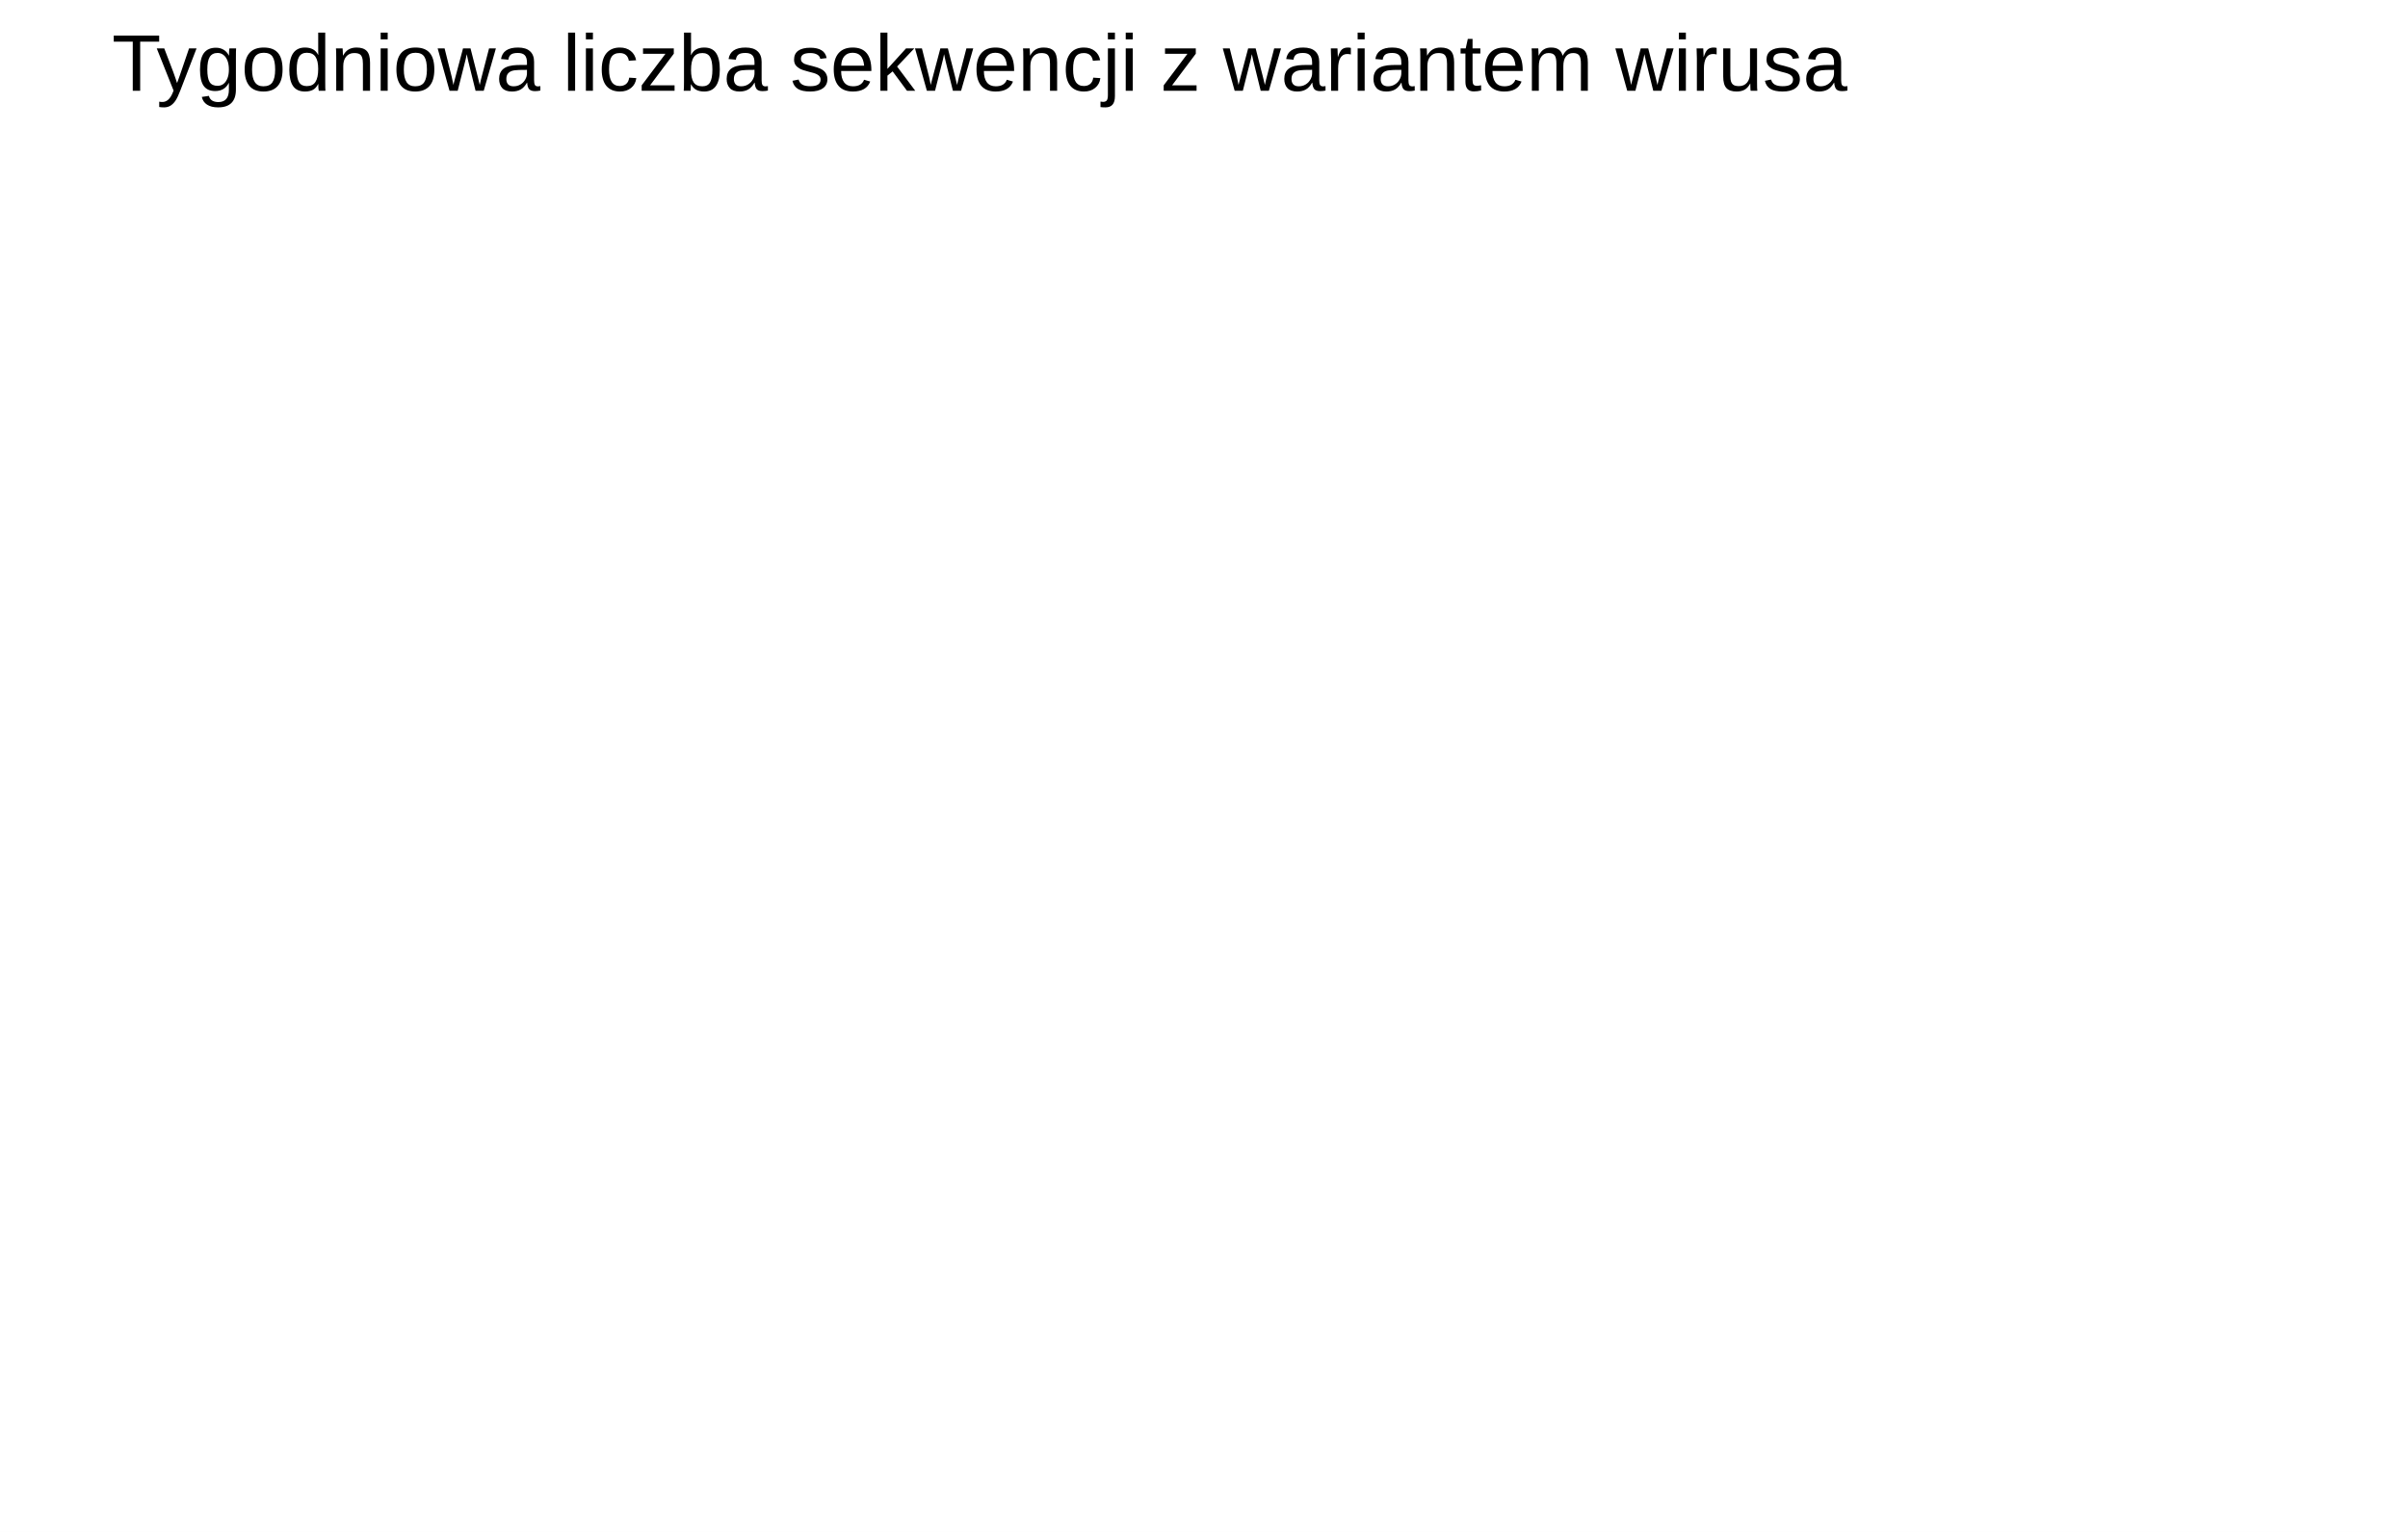
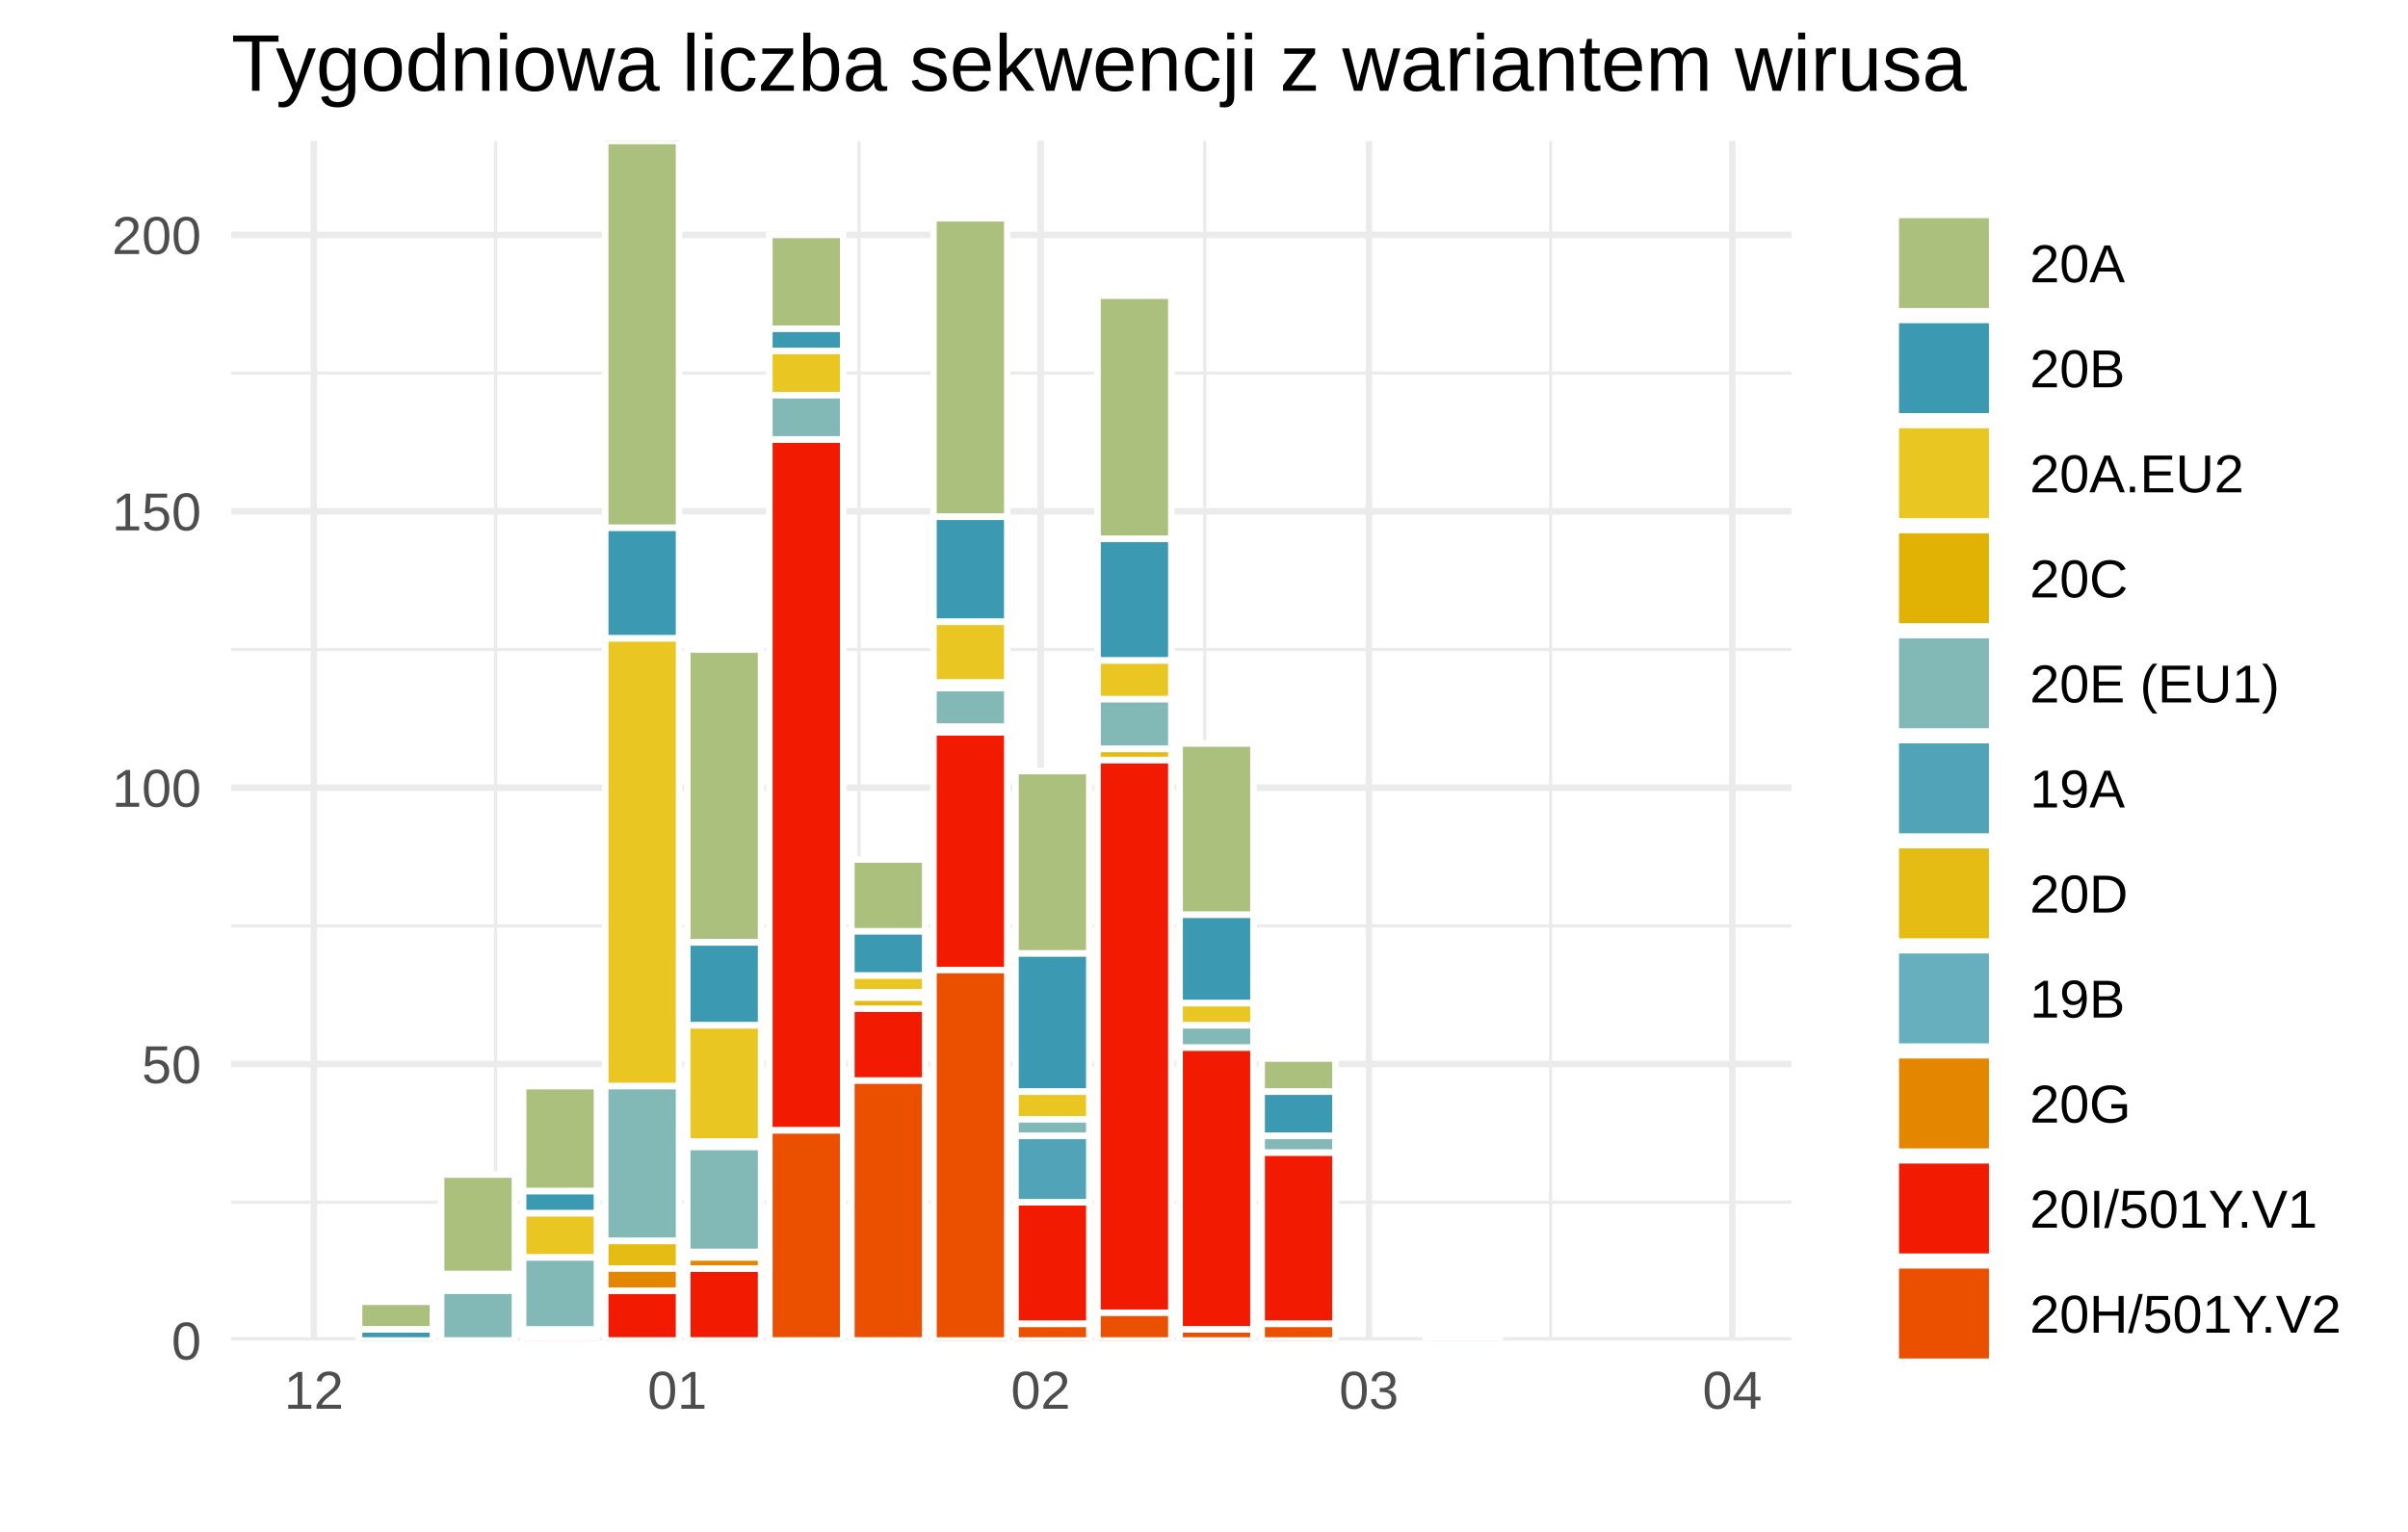
<svg xmlns="http://www.w3.org/2000/svg" class="svglite" width="396.00pt" height="252.00pt" viewBox="0 0 396.00 252.00">
  <defs>
    <style type="text/css">
    .svglite line, .svglite polyline, .svglite polygon, .svglite path, .svglite rect, .svglite circle {
      fill: none;
      stroke: #000000;
      stroke-linecap: round;
      stroke-linejoin: round;
      stroke-miterlimit: 10.00;
    }
  </style>
  </defs>
  <rect width="100%" height="100%" style="stroke: none; fill: #FFFFFF;" />
  <defs>
    <clipPath id="cpMC4wMHwzOTYuMDB8MC4wMHwyNTIuMDA=">
      <rect x="0.00" y="0.00" width="396.00" height="252.00" />
    </clipPath>
  </defs>
  <g clip-path="url(#cpMC4wMHwzOTYuMDB8MC4wMHwyNTIuMDA=)">
</g>
  <defs>
-     <clipPath id="cpMTguNDF8MzkwLjUyfDIzLjE4fDIzMy41OQ==">
-       <rect x="18.41" y="23.18" width="372.11" height="210.41" />
+     <clipPath id="cpMzguMDN8Mjk0LjYyfDIzLjE4fDIyMC41MA==">
+       <rect x="38.03" y="23.18" width="256.58" height="197.33" />
    </clipPath>
  </defs>
-   <g clip-path="url(#cpMTguNDF8MzkwLjUyfDIzLjE4fDIzMy41OQ==)">
- </g>
+   <g clip-path="url(#cpMzguMDN8Mjk0LjYyfDIzLjE4fDIyMC41MA==)">
+     <polyline points="38.03,197.77 294.62,197.77 " style="stroke-width: 0.53; stroke: #EBEBEB; stroke-linecap: butt;" />
+     <polyline points="38.03,152.30 294.62,152.30 " style="stroke-width: 0.53; stroke: #EBEBEB; stroke-linecap: butt;" />
+     <polyline points="38.03,106.84 294.62,106.84 " style="stroke-width: 0.53; stroke: #EBEBEB; stroke-linecap: butt;" />
+     <polyline points="38.03,61.37 294.62,61.37 " style="stroke-width: 0.53; stroke: #EBEBEB; stroke-linecap: butt;" />
+     <polyline points="81.50,220.50 81.50,23.18 " style="stroke-width: 0.53; stroke: #EBEBEB; stroke-linecap: butt;" />
+     <polyline points="141.26,220.50 141.26,23.18 " style="stroke-width: 0.53; stroke: #EBEBEB; stroke-linecap: butt;" />
+     <polyline points="198.13,220.50 198.13,23.18 " style="stroke-width: 0.53; stroke: #EBEBEB; stroke-linecap: butt;" />
+     <polyline points="255.00,220.50 255.00,23.18 " style="stroke-width: 0.53; stroke: #EBEBEB; stroke-linecap: butt;" />
+     <polyline points="38.03,220.50 294.62,220.50 " style="stroke-width: 1.07; stroke: #EBEBEB; stroke-linecap: butt;" />
+     <polyline points="38.03,175.04 294.62,175.04 " style="stroke-width: 1.07; stroke: #EBEBEB; stroke-linecap: butt;" />
+     <polyline points="38.03,129.57 294.62,129.57 " style="stroke-width: 1.07; stroke: #EBEBEB; stroke-linecap: butt;" />
+     <polyline points="38.03,84.10 294.62,84.10 " style="stroke-width: 1.07; stroke: #EBEBEB; stroke-linecap: butt;" />
+     <polyline points="38.03,38.64 294.62,38.64 " style="stroke-width: 1.07; stroke: #EBEBEB; stroke-linecap: butt;" />
+     <polyline points="51.62,220.50 51.62,23.18 " style="stroke-width: 1.07; stroke: #EBEBEB; stroke-linecap: butt;" />
+     <polyline points="111.38,220.50 111.38,23.18 " style="stroke-width: 1.07; stroke: #EBEBEB; stroke-linecap: butt;" />
+     <polyline points="171.14,220.50 171.14,23.18 " style="stroke-width: 1.07; stroke: #EBEBEB; stroke-linecap: butt;" />
+     <polyline points="225.12,220.50 225.12,23.18 " style="stroke-width: 1.07; stroke: #EBEBEB; stroke-linecap: butt;" />
+     <polyline points="284.88,220.50 284.88,23.18 " style="stroke-width: 1.07; stroke: #EBEBEB; stroke-linecap: butt;" />
+     <rect x="59.05" y="214.14" width="12.14" height="4.55" style="stroke-width: 1.07; stroke: #FFFFFF; stroke-linecap: square; stroke-linejoin: miter; fill: #ACC07E;" />
+     <rect x="72.54" y="193.22" width="12.14" height="16.37" style="stroke-width: 1.07; stroke: #FFFFFF; stroke-linecap: square; stroke-linejoin: miter; fill: #ACC07E;" />
+     <rect x="86.03" y="178.67" width="12.14" height="17.28" style="stroke-width: 1.07; stroke: #FFFFFF; stroke-linecap: square; stroke-linejoin: miter; fill: #ACC07E;" />
+     <rect x="99.53" y="23.18" width="12.14" height="63.65" style="stroke-width: 1.07; stroke: #FFFFFF; stroke-linecap: square; stroke-linejoin: miter; fill: #ACC07E;" />
+     <rect x="113.02" y="106.84" width="12.14" height="48.19" style="stroke-width: 1.07; stroke: #FFFFFF; stroke-linecap: square; stroke-linejoin: miter; fill: #ACC07E;" />
+     <rect x="126.52" y="38.64" width="12.14" height="15.46" style="stroke-width: 1.07; stroke: #FFFFFF; stroke-linecap: square; stroke-linejoin: miter; fill: #ACC07E;" />
+     <rect x="140.01" y="141.39" width="12.14" height="11.82" style="stroke-width: 1.07; stroke: #FFFFFF; stroke-linecap: square; stroke-linejoin: miter; fill: #ACC07E;" />
+     <rect x="153.51" y="35.91" width="12.14" height="49.10" style="stroke-width: 1.07; stroke: #FFFFFF; stroke-linecap: square; stroke-linejoin: miter; fill: #ACC07E;" />
+     <rect x="167.00" y="126.84" width="12.14" height="30.01" style="stroke-width: 1.07; stroke: #FFFFFF; stroke-linecap: square; stroke-linejoin: miter; fill: #ACC07E;" />
+     <rect x="180.49" y="48.64" width="12.14" height="40.01" style="stroke-width: 1.07; stroke: #FFFFFF; stroke-linecap: square; stroke-linejoin: miter; fill: #ACC07E;" />
+     <rect x="193.99" y="122.30" width="12.14" height="28.19" style="stroke-width: 1.07; stroke: #FFFFFF; stroke-linecap: square; stroke-linejoin: miter; fill: #ACC07E;" />
+     <rect x="207.48" y="174.13" width="12.14" height="5.46" style="stroke-width: 1.07; stroke: #FFFFFF; stroke-linecap: square; stroke-linejoin: miter; fill: #ACC07E;" />
+     <rect x="234.47" y="219.59" width="12.14" height="0.00" style="stroke-width: 1.07; stroke: #FFFFFF; stroke-linecap: square; stroke-linejoin: miter; fill: #ACC07E;" />
+     <rect x="59.05" y="218.69" width="12.14" height="1.82" style="stroke-width: 1.07; stroke: #FFFFFF; stroke-linecap: square; stroke-linejoin: miter; fill: #3B9AB2;" />
+     <rect x="72.54" y="209.59" width="12.14" height="0.91" style="stroke-width: 1.07; stroke: #FFFFFF; stroke-linecap: square; stroke-linejoin: miter; fill: #3B9AB2;" />
+     <rect x="86.03" y="195.95" width="12.14" height="3.64" style="stroke-width: 1.07; stroke: #FFFFFF; stroke-linecap: square; stroke-linejoin: miter; fill: #3B9AB2;" />
+     <rect x="99.53" y="86.83" width="12.14" height="18.19" style="stroke-width: 1.07; stroke: #FFFFFF; stroke-linecap: square; stroke-linejoin: miter; fill: #3B9AB2;" />
+     <rect x="113.02" y="155.03" width="12.14" height="13.64" style="stroke-width: 1.07; stroke: #FFFFFF; stroke-linecap: square; stroke-linejoin: miter; fill: #3B9AB2;" />
+     <rect x="126.52" y="54.09" width="12.14" height="3.64" style="stroke-width: 1.07; stroke: #FFFFFF; stroke-linecap: square; stroke-linejoin: miter; fill: #3B9AB2;" />
+     <rect x="140.01" y="153.21" width="12.14" height="7.27" style="stroke-width: 1.07; stroke: #FFFFFF; stroke-linecap: square; stroke-linejoin: miter; fill: #3B9AB2;" />
+     <rect x="153.51" y="85.01" width="12.14" height="17.28" style="stroke-width: 1.07; stroke: #FFFFFF; stroke-linecap: square; stroke-linejoin: miter; fill: #3B9AB2;" />
+     <rect x="167.00" y="156.85" width="12.14" height="22.73" style="stroke-width: 1.07; stroke: #FFFFFF; stroke-linecap: square; stroke-linejoin: miter; fill: #3B9AB2;" />
+     <rect x="180.49" y="88.65" width="12.14" height="20.01" style="stroke-width: 1.07; stroke: #FFFFFF; stroke-linecap: square; stroke-linejoin: miter; fill: #3B9AB2;" />
+     <rect x="193.99" y="150.48" width="12.14" height="14.55" style="stroke-width: 1.07; stroke: #FFFFFF; stroke-linecap: square; stroke-linejoin: miter; fill: #3B9AB2;" />
+     <rect x="207.48" y="179.58" width="12.14" height="7.27" style="stroke-width: 1.07; stroke: #FFFFFF; stroke-linecap: square; stroke-linejoin: miter; fill: #3B9AB2;" />
+     <rect x="234.47" y="219.59" width="12.14" height="0.00" style="stroke-width: 1.07; stroke: #FFFFFF; stroke-linecap: square; stroke-linejoin: miter; fill: #3B9AB2;" />
+     <rect x="59.05" y="220.50" width="12.14" height="0.00" style="stroke-width: 1.07; stroke: #FFFFFF; stroke-linecap: square; stroke-linejoin: miter; fill: #F21A00;" />
+     <rect x="72.54" y="220.50" width="12.14" height="0.00" style="stroke-width: 1.07; stroke: #FFFFFF; stroke-linecap: square; stroke-linejoin: miter; fill: #F21A00;" />
+     <rect x="86.03" y="218.69" width="12.14" height="0.91" style="stroke-width: 1.07; stroke: #FFFFFF; stroke-linecap: square; stroke-linejoin: miter; fill: #F21A00;" />
+     <rect x="99.53" y="212.32" width="12.14" height="8.18" style="stroke-width: 1.07; stroke: #FFFFFF; stroke-linecap: square; stroke-linejoin: miter; fill: #F21A00;" />
+     <rect x="113.02" y="208.68" width="12.14" height="11.82" style="stroke-width: 1.07; stroke: #FFFFFF; stroke-linecap: square; stroke-linejoin: miter; fill: #F21A00;" />
+     <rect x="126.52" y="72.28" width="12.14" height="113.67" style="stroke-width: 1.07; stroke: #FFFFFF; stroke-linecap: square; stroke-linejoin: miter; fill: #F21A00;" />
+     <rect x="140.01" y="165.94" width="12.14" height="11.82" style="stroke-width: 1.07; stroke: #FFFFFF; stroke-linecap: square; stroke-linejoin: miter; fill: #F21A00;" />
+     <rect x="153.51" y="120.48" width="12.14" height="39.10" style="stroke-width: 1.07; stroke: #FFFFFF; stroke-linecap: square; stroke-linejoin: miter; fill: #F21A00;" />
+     <rect x="167.00" y="197.77" width="12.14" height="20.01" style="stroke-width: 1.07; stroke: #FFFFFF; stroke-linecap: square; stroke-linejoin: miter; fill: #F21A00;" />
+     <rect x="180.49" y="125.02" width="12.14" height="90.93" style="stroke-width: 1.07; stroke: #FFFFFF; stroke-linecap: square; stroke-linejoin: miter; fill: #F21A00;" />
+     <rect x="193.99" y="172.31" width="12.14" height="46.38" style="stroke-width: 1.07; stroke: #FFFFFF; stroke-linecap: square; stroke-linejoin: miter; fill: #F21A00;" />
+     <rect x="207.48" y="189.59" width="12.14" height="28.19" style="stroke-width: 1.07; stroke: #FFFFFF; stroke-linecap: square; stroke-linejoin: miter; fill: #F21A00;" />
+     <rect x="234.47" y="219.59" width="12.14" height="0.00" style="stroke-width: 1.07; stroke: #FFFFFF; stroke-linecap: square; stroke-linejoin: miter; fill: #F21A00;" />
+     <rect x="59.05" y="220.50" width="12.14" height="0.00" style="stroke-width: 1.07; stroke: #FFFFFF; stroke-linecap: square; stroke-linejoin: miter; fill: #E9C622;" />
+     <rect x="72.54" y="210.50" width="12.14" height="0.91" style="stroke-width: 1.07; stroke: #FFFFFF; stroke-linecap: square; stroke-linejoin: miter; fill: #E9C622;" />
+     <rect x="86.03" y="199.59" width="12.14" height="7.27" style="stroke-width: 1.07; stroke: #FFFFFF; stroke-linecap: square; stroke-linejoin: miter; fill: #E9C622;" />
+     <rect x="99.53" y="105.02" width="12.14" height="73.66" style="stroke-width: 1.07; stroke: #FFFFFF; stroke-linecap: square; stroke-linejoin: miter; fill: #E9C622;" />
+     <rect x="113.02" y="168.67" width="12.14" height="19.10" style="stroke-width: 1.07; stroke: #FFFFFF; stroke-linecap: square; stroke-linejoin: miter; fill: #E9C622;" />
+     <rect x="126.52" y="57.73" width="12.14" height="7.27" style="stroke-width: 1.07; stroke: #FFFFFF; stroke-linecap: square; stroke-linejoin: miter; fill: #E9C622;" />
+     <rect x="140.01" y="160.49" width="12.14" height="2.73" style="stroke-width: 1.07; stroke: #FFFFFF; stroke-linecap: square; stroke-linejoin: miter; fill: #E9C622;" />
+     <rect x="153.51" y="102.29" width="12.14" height="10.00" style="stroke-width: 1.07; stroke: #FFFFFF; stroke-linecap: square; stroke-linejoin: miter; fill: #E9C622;" />
+     <rect x="167.00" y="179.58" width="12.14" height="4.55" style="stroke-width: 1.07; stroke: #FFFFFF; stroke-linecap: square; stroke-linejoin: miter; fill: #E9C622;" />
+     <rect x="180.49" y="108.66" width="12.14" height="6.37" style="stroke-width: 1.07; stroke: #FFFFFF; stroke-linecap: square; stroke-linejoin: miter; fill: #E9C622;" />
+     <rect x="193.99" y="165.03" width="12.14" height="3.64" style="stroke-width: 1.07; stroke: #FFFFFF; stroke-linecap: square; stroke-linejoin: miter; fill: #E9C622;" />
+     <rect x="207.48" y="186.86" width="12.14" height="0.00" style="stroke-width: 1.07; stroke: #FFFFFF; stroke-linecap: square; stroke-linejoin: miter; fill: #E9C622;" />
+     <rect x="234.47" y="219.59" width="12.14" height="0.00" style="stroke-width: 1.07; stroke: #FFFFFF; stroke-linecap: square; stroke-linejoin: miter; fill: #E9C622;" />
+     <rect x="59.05" y="220.50" width="12.14" height="0.00" style="stroke-width: 1.07; stroke: #FFFFFF; stroke-linecap: square; stroke-linejoin: miter; fill: #E1B103;" />
+     <rect x="72.54" y="211.41" width="12.14" height="0.91" style="stroke-width: 1.07; stroke: #FFFFFF; stroke-linecap: square; stroke-linejoin: miter; fill: #E1B103;" />
+     <rect x="86.03" y="206.86" width="12.14" height="0.00" style="stroke-width: 1.07; stroke: #FFFFFF; stroke-linecap: square; stroke-linejoin: miter; fill: #E1B103;" />
+     <rect x="99.53" y="178.67" width="12.14" height="0.00" style="stroke-width: 1.07; stroke: #FFFFFF; stroke-linecap: square; stroke-linejoin: miter; fill: #E1B103;" />
+     <rect x="113.02" y="187.77" width="12.14" height="0.91" style="stroke-width: 1.07; stroke: #FFFFFF; stroke-linecap: square; stroke-linejoin: miter; fill: #E1B103;" />
+     <rect x="126.52" y="65.01" width="12.14" height="0.00" style="stroke-width: 1.07; stroke: #FFFFFF; stroke-linecap: square; stroke-linejoin: miter; fill: #E1B103;" />
+     <rect x="140.01" y="163.22" width="12.14" height="0.00" style="stroke-width: 1.07; stroke: #FFFFFF; stroke-linecap: square; stroke-linejoin: miter; fill: #E1B103;" />
+     <rect x="153.51" y="112.29" width="12.14" height="0.91" style="stroke-width: 1.07; stroke: #FFFFFF; stroke-linecap: square; stroke-linejoin: miter; fill: #E1B103;" />
+     <rect x="167.00" y="184.13" width="12.14" height="0.00" style="stroke-width: 1.07; stroke: #FFFFFF; stroke-linecap: square; stroke-linejoin: miter; fill: #E1B103;" />
+     <rect x="180.49" y="115.02" width="12.14" height="0.00" style="stroke-width: 1.07; stroke: #FFFFFF; stroke-linecap: square; stroke-linejoin: miter; fill: #E1B103;" />
+     <rect x="193.99" y="168.67" width="12.14" height="0.00" style="stroke-width: 1.07; stroke: #FFFFFF; stroke-linecap: square; stroke-linejoin: miter; fill: #E1B103;" />
+     <rect x="207.48" y="186.86" width="12.14" height="0.00" style="stroke-width: 1.07; stroke: #FFFFFF; stroke-linecap: square; stroke-linejoin: miter; fill: #E1B103;" />
+     <rect x="234.47" y="219.59" width="12.14" height="0.00" style="stroke-width: 1.07; stroke: #FFFFFF; stroke-linecap: square; stroke-linejoin: miter; fill: #E1B103;" />
+     <rect x="59.05" y="220.50" width="12.14" height="0.00" style="stroke-width: 1.07; stroke: #FFFFFF; stroke-linecap: square; stroke-linejoin: miter; fill: #82B8B6;" />
+     <rect x="72.54" y="212.32" width="12.14" height="8.18" style="stroke-width: 1.07; stroke: #FFFFFF; stroke-linecap: square; stroke-linejoin: miter; fill: #82B8B6;" />
+     <rect x="86.03" y="206.86" width="12.14" height="11.82" style="stroke-width: 1.07; stroke: #FFFFFF; stroke-linecap: square; stroke-linejoin: miter; fill: #82B8B6;" />
+     <rect x="99.53" y="178.67" width="12.14" height="25.46" style="stroke-width: 1.07; stroke: #FFFFFF; stroke-linecap: square; stroke-linejoin: miter; fill: #82B8B6;" />
+     <rect x="113.02" y="188.68" width="12.14" height="17.28" style="stroke-width: 1.07; stroke: #FFFFFF; stroke-linecap: square; stroke-linejoin: miter; fill: #82B8B6;" />
+     <rect x="126.52" y="65.01" width="12.14" height="7.27" style="stroke-width: 1.07; stroke: #FFFFFF; stroke-linecap: square; stroke-linejoin: miter; fill: #82B8B6;" />
+     <rect x="140.01" y="163.22" width="12.14" height="0.91" style="stroke-width: 1.07; stroke: #FFFFFF; stroke-linecap: square; stroke-linejoin: miter; fill: #82B8B6;" />
+     <rect x="153.51" y="113.20" width="12.14" height="6.37" style="stroke-width: 1.07; stroke: #FFFFFF; stroke-linecap: square; stroke-linejoin: miter; fill: #82B8B6;" />
+     <rect x="167.00" y="184.13" width="12.14" height="2.73" style="stroke-width: 1.07; stroke: #FFFFFF; stroke-linecap: square; stroke-linejoin: miter; fill: #82B8B6;" />
+     <rect x="180.49" y="115.02" width="12.14" height="8.18" style="stroke-width: 1.07; stroke: #FFFFFF; stroke-linecap: square; stroke-linejoin: miter; fill: #82B8B6;" />
+     <rect x="193.99" y="168.67" width="12.14" height="3.64" style="stroke-width: 1.07; stroke: #FFFFFF; stroke-linecap: square; stroke-linejoin: miter; fill: #82B8B6;" />
+     <rect x="207.48" y="186.86" width="12.14" height="2.73" style="stroke-width: 1.07; stroke: #FFFFFF; stroke-linecap: square; stroke-linejoin: miter; fill: #82B8B6;" />
+     <rect x="234.47" y="219.59" width="12.14" height="0.00" style="stroke-width: 1.07; stroke: #FFFFFF; stroke-linecap: square; stroke-linejoin: miter; fill: #82B8B6;" />
+     <rect x="59.05" y="220.50" width="12.14" height="0.00" style="stroke-width: 1.07; stroke: #FFFFFF; stroke-linecap: square; stroke-linejoin: miter; fill: #EB5000;" />
+     <rect x="72.54" y="220.50" width="12.14" height="0.00" style="stroke-width: 1.07; stroke: #FFFFFF; stroke-linecap: square; stroke-linejoin: miter; fill: #EB5000;" />
+     <rect x="86.03" y="219.59" width="12.14" height="0.91" style="stroke-width: 1.07; stroke: #FFFFFF; stroke-linecap: square; stroke-linejoin: miter; fill: #EB5000;" />
+     <rect x="99.53" y="220.50" width="12.14" height="0.00" style="stroke-width: 1.07; stroke: #FFFFFF; stroke-linecap: square; stroke-linejoin: miter; fill: #EB5000;" />
+     <rect x="113.02" y="220.50" width="12.14" height="0.00" style="stroke-width: 1.07; stroke: #FFFFFF; stroke-linecap: square; stroke-linejoin: miter; fill: #EB5000;" />
+     <rect x="126.52" y="185.95" width="12.14" height="34.55" style="stroke-width: 1.07; stroke: #FFFFFF; stroke-linecap: square; stroke-linejoin: miter; fill: #EB5000;" />
+     <rect x="140.01" y="177.76" width="12.14" height="42.74" style="stroke-width: 1.07; stroke: #FFFFFF; stroke-linecap: square; stroke-linejoin: miter; fill: #EB5000;" />
+     <rect x="153.51" y="159.58" width="12.14" height="60.93" style="stroke-width: 1.07; stroke: #FFFFFF; stroke-linecap: square; stroke-linejoin: miter; fill: #EB5000;" />
+     <rect x="167.00" y="217.78" width="12.14" height="2.73" style="stroke-width: 1.07; stroke: #FFFFFF; stroke-linecap: square; stroke-linejoin: miter; fill: #EB5000;" />
+     <rect x="180.49" y="215.96" width="12.14" height="4.55" style="stroke-width: 1.07; stroke: #FFFFFF; stroke-linecap: square; stroke-linejoin: miter; fill: #EB5000;" />
+     <rect x="193.99" y="218.69" width="12.14" height="1.82" style="stroke-width: 1.07; stroke: #FFFFFF; stroke-linecap: square; stroke-linejoin: miter; fill: #EB5000;" />
+     <rect x="207.48" y="217.78" width="12.14" height="2.73" style="stroke-width: 1.07; stroke: #FFFFFF; stroke-linecap: square; stroke-linejoin: miter; fill: #EB5000;" />
+     <rect x="234.47" y="219.59" width="12.14" height="0.91" style="stroke-width: 1.07; stroke: #FFFFFF; stroke-linecap: square; stroke-linejoin: miter; fill: #EB5000;" />
+     <rect x="59.05" y="220.50" width="12.14" height="0.00" style="stroke-width: 1.07; stroke: #FFFFFF; stroke-linecap: square; stroke-linejoin: miter; fill: #51A4B8;" />
+     <rect x="72.54" y="220.50" width="12.14" height="0.00" style="stroke-width: 1.07; stroke: #FFFFFF; stroke-linecap: square; stroke-linejoin: miter; fill: #51A4B8;" />
+     <rect x="86.03" y="218.69" width="12.14" height="0.00" style="stroke-width: 1.07; stroke: #FFFFFF; stroke-linecap: square; stroke-linejoin: miter; fill: #51A4B8;" />
+     <rect x="99.53" y="204.14" width="12.14" height="0.00" style="stroke-width: 1.07; stroke: #FFFFFF; stroke-linecap: square; stroke-linejoin: miter; fill: #51A4B8;" />
+     <rect x="113.02" y="205.95" width="12.14" height="0.00" style="stroke-width: 1.07; stroke: #FFFFFF; stroke-linecap: square; stroke-linejoin: miter; fill: #51A4B8;" />
+     <rect x="126.52" y="72.28" width="12.14" height="0.00" style="stroke-width: 1.07; stroke: #FFFFFF; stroke-linecap: square; stroke-linejoin: miter; fill: #51A4B8;" />
+     <rect x="140.01" y="164.12" width="12.14" height="0.00" style="stroke-width: 1.07; stroke: #FFFFFF; stroke-linecap: square; stroke-linejoin: miter; fill: #51A4B8;" />
+     <rect x="153.51" y="119.57" width="12.14" height="0.00" style="stroke-width: 1.07; stroke: #FFFFFF; stroke-linecap: square; stroke-linejoin: miter; fill: #51A4B8;" />
+     <rect x="167.00" y="186.86" width="12.14" height="10.91" style="stroke-width: 1.07; stroke: #FFFFFF; stroke-linecap: square; stroke-linejoin: miter; fill: #51A4B8;" />
+     <rect x="180.49" y="123.20" width="12.14" height="0.00" style="stroke-width: 1.07; stroke: #FFFFFF; stroke-linecap: square; stroke-linejoin: miter; fill: #51A4B8;" />
+     <rect x="193.99" y="172.31" width="12.14" height="0.00" style="stroke-width: 1.07; stroke: #FFFFFF; stroke-linecap: square; stroke-linejoin: miter; fill: #51A4B8;" />
+     <rect x="207.48" y="189.59" width="12.14" height="0.00" style="stroke-width: 1.07; stroke: #FFFFFF; stroke-linecap: square; stroke-linejoin: miter; fill: #51A4B8;" />
+     <rect x="234.47" y="219.59" width="12.14" height="0.00" style="stroke-width: 1.07; stroke: #FFFFFF; stroke-linecap: square; stroke-linejoin: miter; fill: #51A4B8;" />
+     <rect x="59.05" y="220.50" width="12.14" height="0.00" style="stroke-width: 1.07; stroke: #FFFFFF; stroke-linecap: square; stroke-linejoin: miter; fill: #E5BC13;" />
+     <rect x="72.54" y="220.50" width="12.14" height="0.00" style="stroke-width: 1.07; stroke: #FFFFFF; stroke-linecap: square; stroke-linejoin: miter; fill: #E5BC13;" />
+     <rect x="86.03" y="218.69" width="12.14" height="0.00" style="stroke-width: 1.07; stroke: #FFFFFF; stroke-linecap: square; stroke-linejoin: miter; fill: #E5BC13;" />
+     <rect x="99.53" y="204.14" width="12.14" height="4.55" style="stroke-width: 1.07; stroke: #FFFFFF; stroke-linecap: square; stroke-linejoin: miter; fill: #E5BC13;" />
+     <rect x="113.02" y="205.95" width="12.14" height="0.91" style="stroke-width: 1.07; stroke: #FFFFFF; stroke-linecap: square; stroke-linejoin: miter; fill: #E5BC13;" />
+     <rect x="126.52" y="72.28" width="12.14" height="0.00" style="stroke-width: 1.07; stroke: #FFFFFF; stroke-linecap: square; stroke-linejoin: miter; fill: #E5BC13;" />
+     <rect x="140.01" y="164.12" width="12.14" height="1.82" style="stroke-width: 1.07; stroke: #FFFFFF; stroke-linecap: square; stroke-linejoin: miter; fill: #E5BC13;" />
+     <rect x="153.51" y="119.57" width="12.14" height="0.91" style="stroke-width: 1.07; stroke: #FFFFFF; stroke-linecap: square; stroke-linejoin: miter; fill: #E5BC13;" />
+     <rect x="167.00" y="197.77" width="12.14" height="0.00" style="stroke-width: 1.07; stroke: #FFFFFF; stroke-linecap: square; stroke-linejoin: miter; fill: #E5BC13;" />
+     <rect x="180.49" y="123.20" width="12.14" height="1.82" style="stroke-width: 1.07; stroke: #FFFFFF; stroke-linecap: square; stroke-linejoin: miter; fill: #E5BC13;" />
+     <rect x="193.99" y="172.31" width="12.14" height="0.00" style="stroke-width: 1.07; stroke: #FFFFFF; stroke-linecap: square; stroke-linejoin: miter; fill: #E5BC13;" />
+     <rect x="207.48" y="189.59" width="12.14" height="0.00" style="stroke-width: 1.07; stroke: #FFFFFF; stroke-linecap: square; stroke-linejoin: miter; fill: #E5BC13;" />
+     <rect x="234.47" y="219.59" width="12.14" height="0.00" style="stroke-width: 1.07; stroke: #FFFFFF; stroke-linecap: square; stroke-linejoin: miter; fill: #E5BC13;" />
+     <rect x="59.05" y="220.50" width="12.14" height="0.00" style="stroke-width: 1.07; stroke: #FFFFFF; stroke-linecap: square; stroke-linejoin: miter; fill: #67AFBF;" />
+     <rect x="72.54" y="220.50" width="12.14" height="0.00" style="stroke-width: 1.07; stroke: #FFFFFF; stroke-linecap: square; stroke-linejoin: miter; fill: #67AFBF;" />
+     <rect x="86.03" y="218.69" width="12.14" height="0.00" style="stroke-width: 1.07; stroke: #FFFFFF; stroke-linecap: square; stroke-linejoin: miter; fill: #67AFBF;" />
+     <rect x="99.53" y="208.68" width="12.14" height="0.00" style="stroke-width: 1.07; stroke: #FFFFFF; stroke-linecap: square; stroke-linejoin: miter; fill: #67AFBF;" />
+     <rect x="113.02" y="206.86" width="12.14" height="0.00" style="stroke-width: 1.07; stroke: #FFFFFF; stroke-linecap: square; stroke-linejoin: miter; fill: #67AFBF;" />
+     <rect x="126.52" y="72.28" width="12.14" height="0.00" style="stroke-width: 1.07; stroke: #FFFFFF; stroke-linecap: square; stroke-linejoin: miter; fill: #67AFBF;" />
+     <rect x="140.01" y="165.94" width="12.14" height="0.00" style="stroke-width: 1.07; stroke: #FFFFFF; stroke-linecap: square; stroke-linejoin: miter; fill: #67AFBF;" />
+     <rect x="153.51" y="120.48" width="12.14" height="0.00" style="stroke-width: 1.07; stroke: #FFFFFF; stroke-linecap: square; stroke-linejoin: miter; fill: #67AFBF;" />
+     <rect x="167.00" y="197.77" width="12.14" height="0.00" style="stroke-width: 1.07; stroke: #FFFFFF; stroke-linecap: square; stroke-linejoin: miter; fill: #67AFBF;" />
+     <rect x="180.49" y="125.02" width="12.14" height="0.00" style="stroke-width: 1.07; stroke: #FFFFFF; stroke-linecap: square; stroke-linejoin: miter; fill: #67AFBF;" />
+     <rect x="193.99" y="172.31" width="12.14" height="0.00" style="stroke-width: 1.07; stroke: #FFFFFF; stroke-linecap: square; stroke-linejoin: miter; fill: #67AFBF;" />
+     <rect x="207.48" y="189.59" width="12.14" height="0.00" style="stroke-width: 1.07; stroke: #FFFFFF; stroke-linecap: square; stroke-linejoin: miter; fill: #67AFBF;" />
+     <rect x="234.47" y="219.59" width="12.14" height="0.00" style="stroke-width: 1.07; stroke: #FFFFFF; stroke-linecap: square; stroke-linejoin: miter; fill: #67AFBF;" />
+     <rect x="59.05" y="220.50" width="12.14" height="0.00" style="stroke-width: 1.07; stroke: #FFFFFF; stroke-linecap: square; stroke-linejoin: miter; fill: #E58600;" />
+     <rect x="72.54" y="220.50" width="12.14" height="0.00" style="stroke-width: 1.07; stroke: #FFFFFF; stroke-linecap: square; stroke-linejoin: miter; fill: #E58600;" />
+     <rect x="86.03" y="218.69" width="12.14" height="0.00" style="stroke-width: 1.07; stroke: #FFFFFF; stroke-linecap: square; stroke-linejoin: miter; fill: #E58600;" />
+     <rect x="99.53" y="208.68" width="12.14" height="3.64" style="stroke-width: 1.07; stroke: #FFFFFF; stroke-linecap: square; stroke-linejoin: miter; fill: #E58600;" />
+     <rect x="113.02" y="206.86" width="12.14" height="1.82" style="stroke-width: 1.07; stroke: #FFFFFF; stroke-linecap: square; stroke-linejoin: miter; fill: #E58600;" />
+     <rect x="126.52" y="72.28" width="12.14" height="0.00" style="stroke-width: 1.07; stroke: #FFFFFF; stroke-linecap: square; stroke-linejoin: miter; fill: #E58600;" />
+     <rect x="140.01" y="165.94" width="12.14" height="0.00" style="stroke-width: 1.07; stroke: #FFFFFF; stroke-linecap: square; stroke-linejoin: miter; fill: #E58600;" />
+     <rect x="153.51" y="120.48" width="12.14" height="0.00" style="stroke-width: 1.07; stroke: #FFFFFF; stroke-linecap: square; stroke-linejoin: miter; fill: #E58600;" />
+     <rect x="167.00" y="197.77" width="12.14" height="0.00" style="stroke-width: 1.07; stroke: #FFFFFF; stroke-linecap: square; stroke-linejoin: miter; fill: #E58600;" />
+     <rect x="180.49" y="125.02" width="12.14" height="0.00" style="stroke-width: 1.07; stroke: #FFFFFF; stroke-linecap: square; stroke-linejoin: miter; fill: #E58600;" />
+     <rect x="193.99" y="172.31" width="12.14" height="0.00" style="stroke-width: 1.07; stroke: #FFFFFF; stroke-linecap: square; stroke-linejoin: miter; fill: #E58600;" />
+     <rect x="207.48" y="189.59" width="12.14" height="0.00" style="stroke-width: 1.07; stroke: #FFFFFF; stroke-linecap: square; stroke-linejoin: miter; fill: #E58600;" />
+     <rect x="234.47" y="219.59" width="12.14" height="0.00" style="stroke-width: 1.07; stroke: #FFFFFF; stroke-linecap: square; stroke-linejoin: miter; fill: #E58600;" />
+   </g>
  <g clip-path="url(#cpMC4wMHwzOTYuMDB8MC4wMHwyNTIuMDA=)">
-     <text x="18.41" y="14.93" style="font-size: 13.20px; font-family: Arial;" textLength="285.19px" lengthAdjust="spacingAndGlyphs">Tygodniowa liczba sekwencji z wariantem wirusa</text>
+     <text x="33.10" y="223.65" text-anchor="end" style="font-size: 8.80px; fill: #4D4D4D; font-family: Arial;" textLength="4.90px" lengthAdjust="spacingAndGlyphs">0</text>
+     <text x="33.10" y="178.19" text-anchor="end" style="font-size: 8.80px; fill: #4D4D4D; font-family: Arial;" textLength="9.79px" lengthAdjust="spacingAndGlyphs">50</text>
+     <text x="33.10" y="132.72" text-anchor="end" style="font-size: 8.80px; fill: #4D4D4D; font-family: Arial;" textLength="14.69px" lengthAdjust="spacingAndGlyphs">100</text>
+     <text x="33.10" y="87.25" text-anchor="end" style="font-size: 8.80px; fill: #4D4D4D; font-family: Arial;" textLength="14.69px" lengthAdjust="spacingAndGlyphs">150</text>
+     <text x="33.10" y="41.79" text-anchor="end" style="font-size: 8.80px; fill: #4D4D4D; font-family: Arial;" textLength="14.69px" lengthAdjust="spacingAndGlyphs">200</text>
+     <text x="51.62" y="231.74" text-anchor="middle" style="font-size: 8.80px; fill: #4D4D4D; font-family: Arial;" textLength="9.79px" lengthAdjust="spacingAndGlyphs">12</text>
+     <text x="111.38" y="231.74" text-anchor="middle" style="font-size: 8.80px; fill: #4D4D4D; font-family: Arial;" textLength="9.79px" lengthAdjust="spacingAndGlyphs">01</text>
+     <text x="171.14" y="231.74" text-anchor="middle" style="font-size: 8.80px; fill: #4D4D4D; font-family: Arial;" textLength="9.79px" lengthAdjust="spacingAndGlyphs">02</text>
+     <text x="225.12" y="231.74" text-anchor="middle" style="font-size: 8.80px; fill: #4D4D4D; font-family: Arial;" textLength="9.79px" lengthAdjust="spacingAndGlyphs">03</text>
+     <text x="284.88" y="231.74" text-anchor="middle" style="font-size: 8.80px; fill: #4D4D4D; font-family: Arial;" textLength="9.79px" lengthAdjust="spacingAndGlyphs">04</text>
+     <rect x="311.76" y="35.35" width="15.86" height="15.86" style="stroke-width: 1.07; stroke: #FFFFFF; stroke-linecap: square; stroke-linejoin: miter; fill: #ACC07E;" />
+     <rect x="311.76" y="52.63" width="15.86" height="15.86" style="stroke-width: 1.07; stroke: #FFFFFF; stroke-linecap: square; stroke-linejoin: miter; fill: #3B9AB2;" />
+     <rect x="311.76" y="69.91" width="15.86" height="15.86" style="stroke-width: 1.07; stroke: #FFFFFF; stroke-linecap: square; stroke-linejoin: miter; fill: #E9C622;" />
+     <rect x="311.76" y="87.19" width="15.86" height="15.86" style="stroke-width: 1.07; stroke: #FFFFFF; stroke-linecap: square; stroke-linejoin: miter; fill: #E1B103;" />
+     <rect x="311.76" y="104.47" width="15.86" height="15.86" style="stroke-width: 1.07; stroke: #FFFFFF; stroke-linecap: square; stroke-linejoin: miter; fill: #82B8B6;" />
+     <rect x="311.76" y="121.75" width="15.86" height="15.86" style="stroke-width: 1.07; stroke: #FFFFFF; stroke-linecap: square; stroke-linejoin: miter; fill: #51A4B8;" />
+     <rect x="311.76" y="139.03" width="15.86" height="15.86" style="stroke-width: 1.07; stroke: #FFFFFF; stroke-linecap: square; stroke-linejoin: miter; fill: #E5BC13;" />
+     <rect x="311.76" y="156.31" width="15.86" height="15.86" style="stroke-width: 1.07; stroke: #FFFFFF; stroke-linecap: square; stroke-linejoin: miter; fill: #67AFBF;" />
+     <rect x="311.76" y="173.59" width="15.86" height="15.86" style="stroke-width: 1.07; stroke: #FFFFFF; stroke-linecap: square; stroke-linejoin: miter; fill: #E58600;" />
+     <rect x="311.76" y="190.87" width="15.86" height="15.86" style="stroke-width: 1.07; stroke: #FFFFFF; stroke-linecap: square; stroke-linejoin: miter; fill: #F21A00;" />
+     <rect x="311.76" y="208.15" width="15.86" height="15.86" style="stroke-width: 1.07; stroke: #FFFFFF; stroke-linecap: square; stroke-linejoin: miter; fill: #EB5000;" />
+     <text x="333.81" y="46.43" style="font-size: 8.80px; font-family: Arial;" textLength="15.66px" lengthAdjust="spacingAndGlyphs">20A</text>
+     <text x="333.81" y="63.71" style="font-size: 8.80px; font-family: Arial;" textLength="15.66px" lengthAdjust="spacingAndGlyphs">20B</text>
+     <text x="333.81" y="80.99" style="font-size: 8.80px; font-family: Arial;" textLength="35.22px" lengthAdjust="spacingAndGlyphs">20A.EU2</text>
+     <text x="333.81" y="98.27" style="font-size: 8.80px; font-family: Arial;" textLength="16.14px" lengthAdjust="spacingAndGlyphs">20C</text>
+     <text x="333.81" y="115.55" style="font-size: 8.80px; font-family: Arial;" textLength="41.08px" lengthAdjust="spacingAndGlyphs">20E (EU1)</text>
+     <text x="333.81" y="132.83" style="font-size: 8.80px; font-family: Arial;" textLength="15.66px" lengthAdjust="spacingAndGlyphs">19A</text>
+     <text x="333.81" y="150.11" style="font-size: 8.80px; font-family: Arial;" textLength="16.14px" lengthAdjust="spacingAndGlyphs">20D</text>
+     <text x="333.81" y="167.39" style="font-size: 8.80px; font-family: Arial;" textLength="15.66px" lengthAdjust="spacingAndGlyphs">19B</text>
+     <text x="333.81" y="184.67" style="font-size: 8.80px; font-family: Arial;" textLength="16.64px" lengthAdjust="spacingAndGlyphs">20G</text>
+     <text x="333.81" y="201.95" style="font-size: 8.80px; font-family: Arial;" textLength="47.33px" lengthAdjust="spacingAndGlyphs">20I/501Y.V1</text>
+     <text x="333.81" y="219.23" style="font-size: 8.80px; font-family: Arial;" textLength="51.23px" lengthAdjust="spacingAndGlyphs">20H/501Y.V2</text>
+     <text x="38.03" y="14.93" style="font-size: 13.20px; font-family: Arial;" textLength="285.19px" lengthAdjust="spacingAndGlyphs">Tygodniowa liczba sekwencji z wariantem wirusa</text>
  </g>
</svg>
